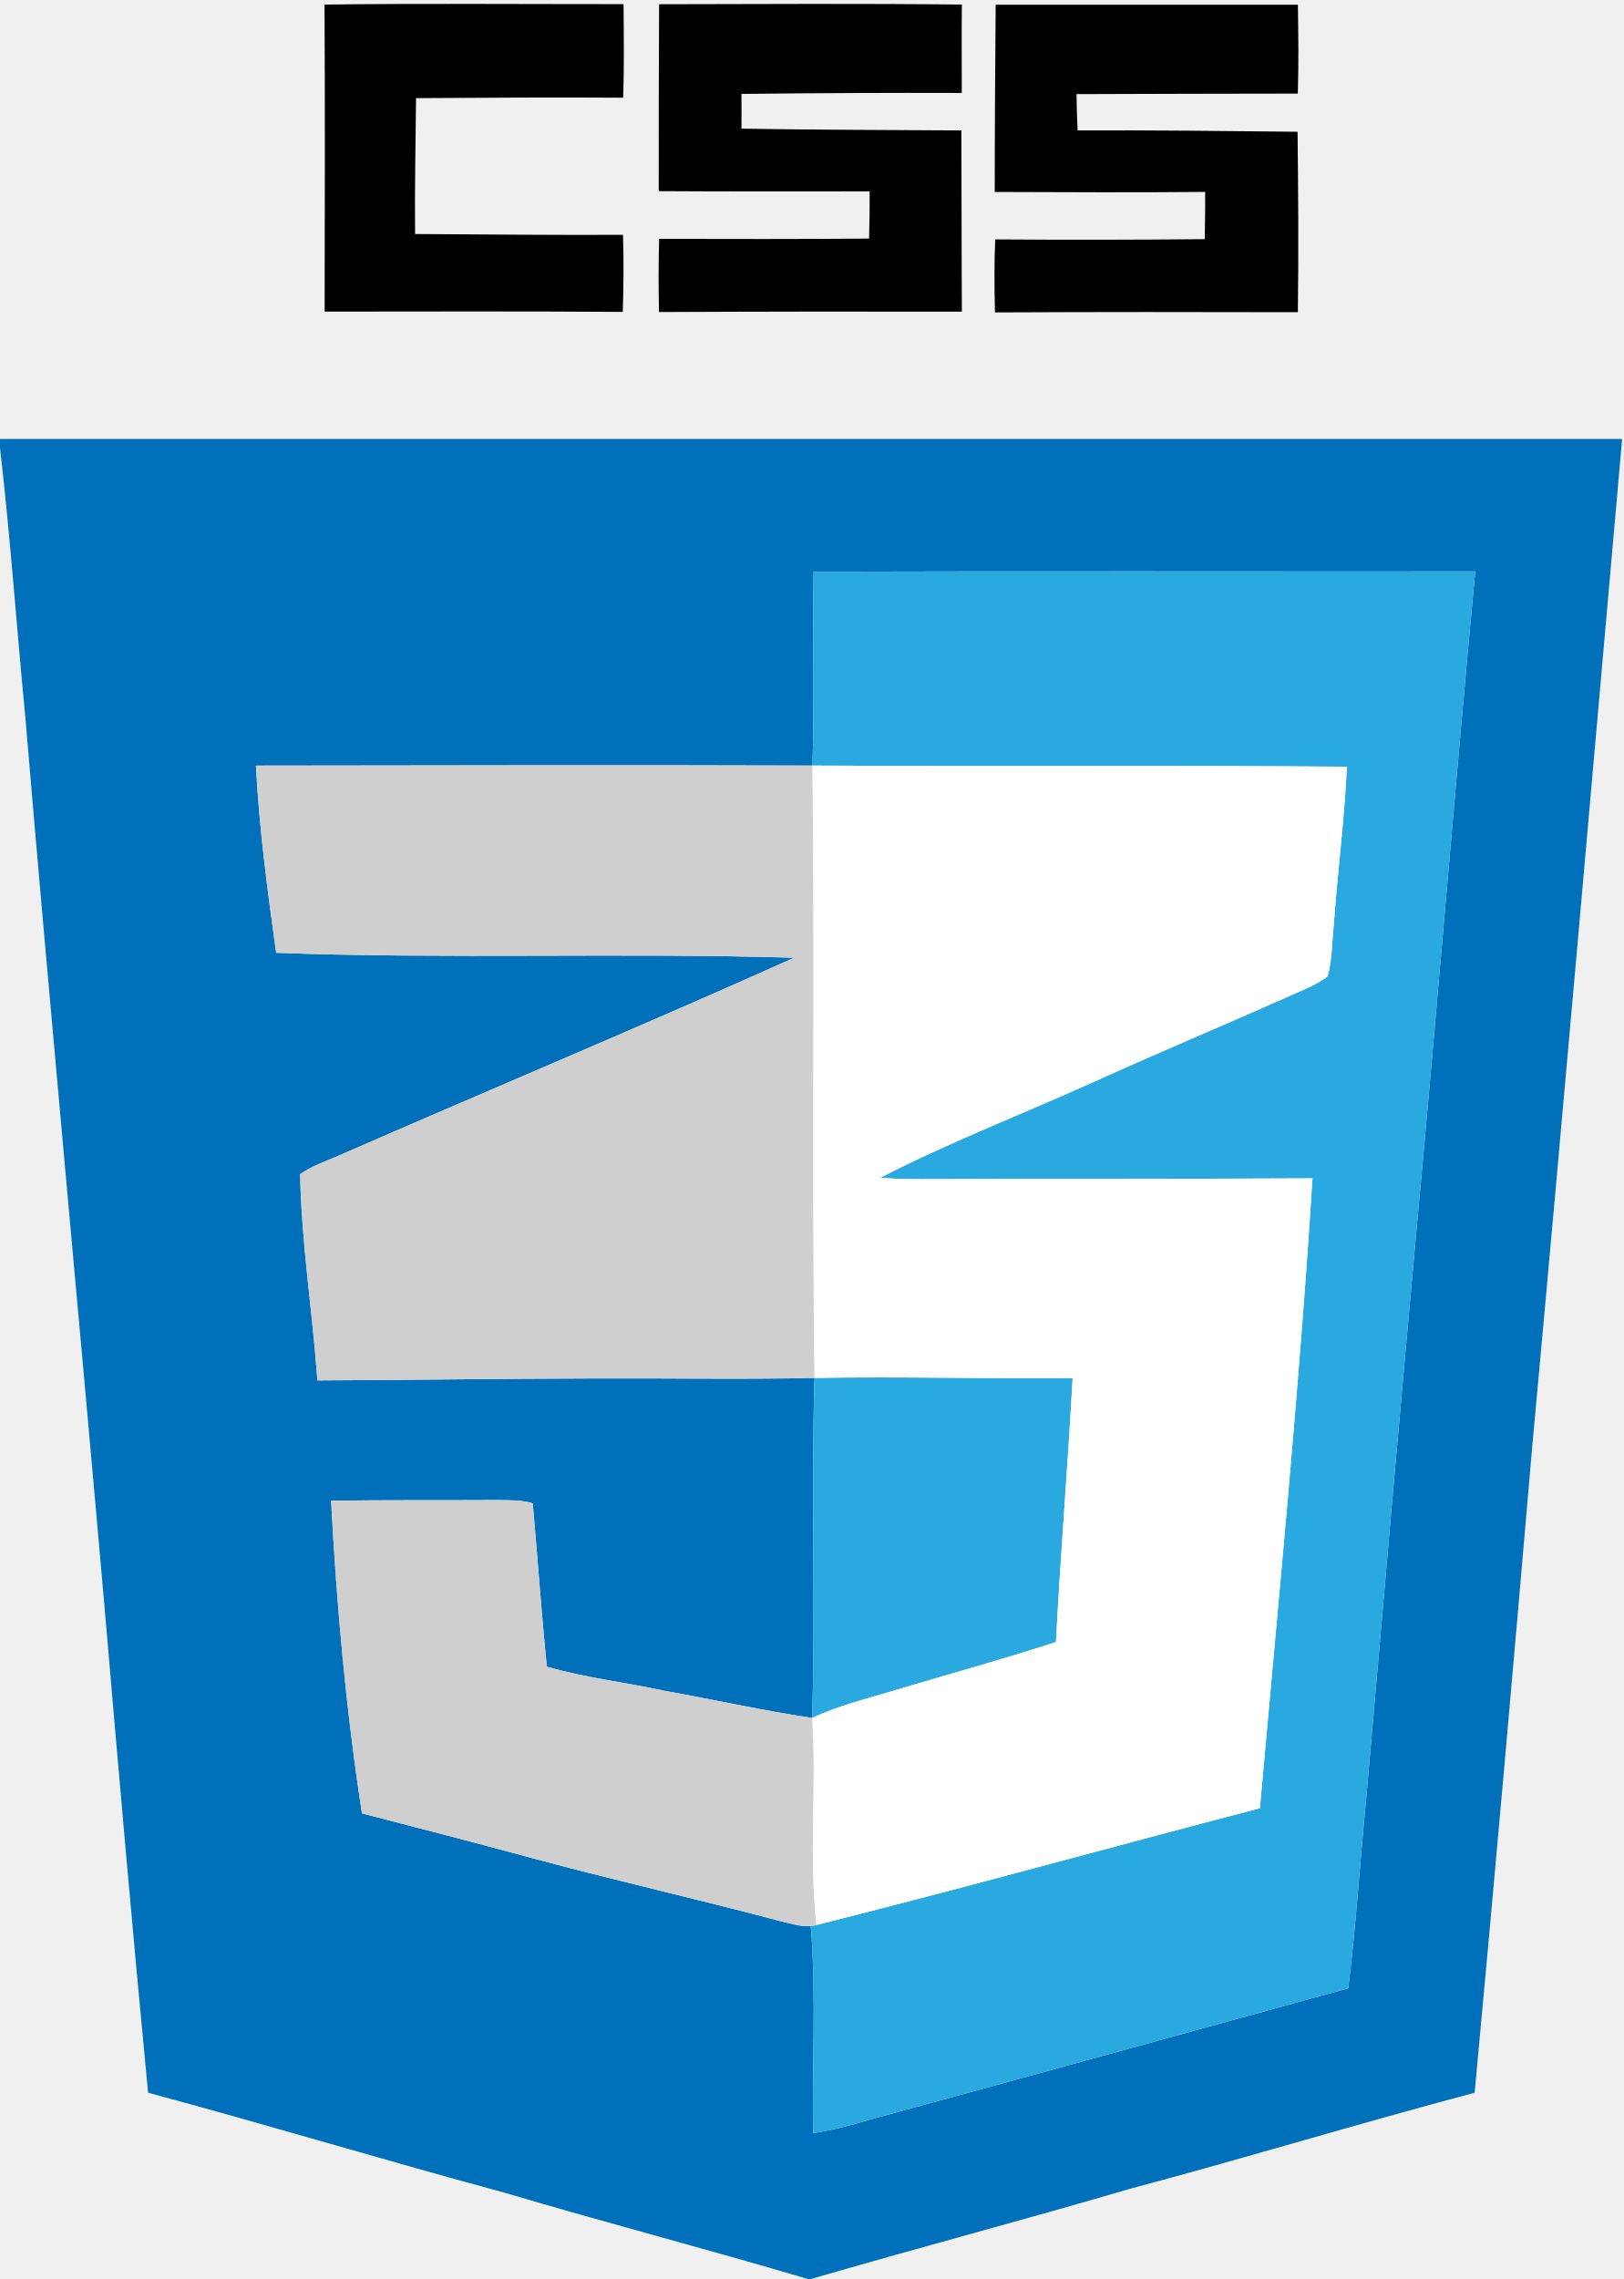
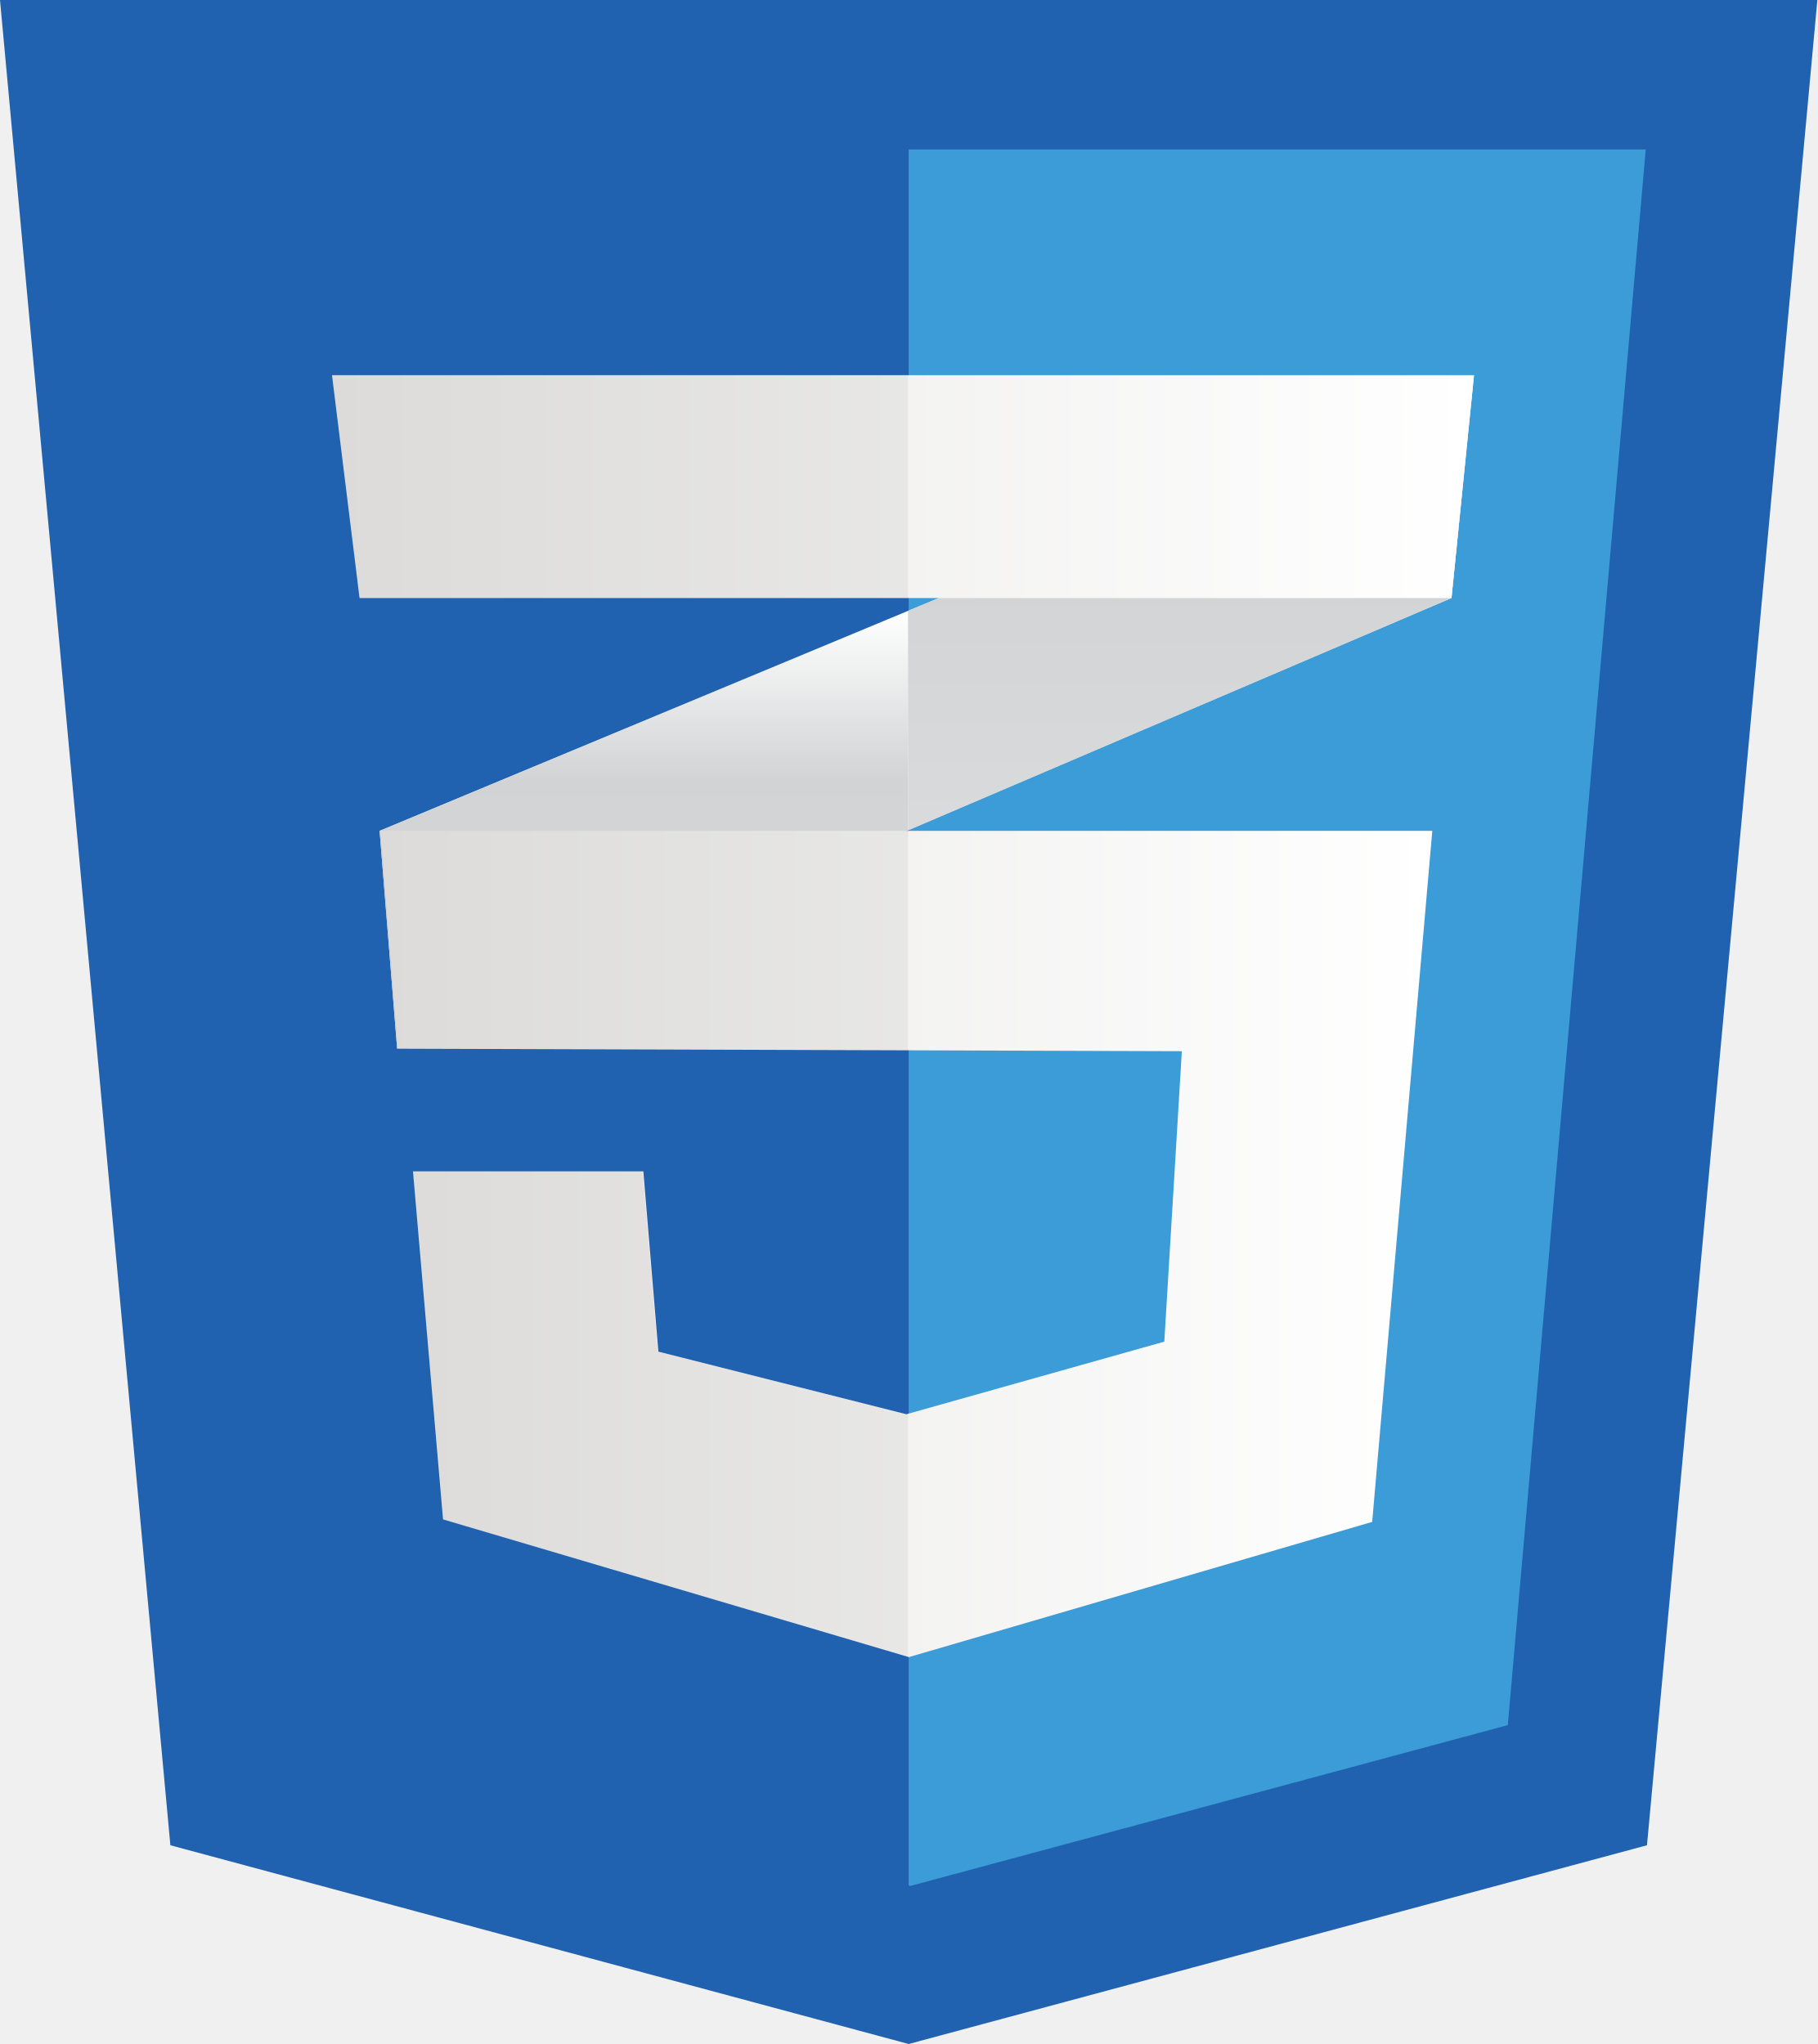
- <svg xmlns="http://www.w3.org/2000/svg" width="342pt" height="480pt" viewBox="0 0 342 480" version="1.1">
-   <g id="#000000ff">
-     <path fill="#000000" opacity="1.00" d=" M 68.37 0.96 C 89.37 0.70 110.37 0.88 131.37 0.87 C 131.42 7.44 131.52 14.01 131.28 20.58 C 116.73 20.48 102.19 20.58 87.65 20.67 C 87.55 30.21 87.36 39.75 87.45 49.29 C 102.05 49.38 116.66 49.52 131.26 49.46 C 131.43 54.86 131.37 60.28 131.21 65.69 C 110.27 65.55 89.33 65.61 68.39 65.63 C 68.44 44.07 68.48 22.52 68.37 0.96 Z" />
-     <path fill="#000000" opacity="1.00" d=" M 138.86 0.89 C 160.12 0.85 181.38 0.72 202.65 0.96 C 202.57 7.17 202.63 13.37 202.63 19.58 C 187.16 19.53 171.68 19.60 156.21 19.78 C 156.23 22.22 156.23 24.66 156.21 27.10 C 171.66 27.35 187.10 27.38 202.54 27.47 C 202.60 40.20 202.57 52.92 202.65 65.64 C 181.38 65.60 160.11 65.62 138.84 65.72 C 138.73 60.58 138.72 55.45 138.87 50.31 C 153.61 50.35 168.36 50.37 183.10 50.25 C 183.19 46.94 183.23 43.62 183.22 40.31 C 168.41 40.31 153.59 40.36 138.78 40.26 C 138.78 27.14 138.78 14.01 138.86 0.89 Z" />
-     <path fill="#000000" opacity="1.00" d=" M 209.77 1.00 C 230.99 1.00 252.22 1.00 273.44 1.00 C 273.53 7.24 273.62 13.48 273.42 19.71 C 257.88 19.70 242.34 19.79 226.80 19.82 C 226.84 22.37 226.90 24.92 227.03 27.47 C 242.48 27.40 257.93 27.59 273.37 27.75 C 273.51 40.42 273.61 53.09 273.43 65.76 C 252.16 65.70 230.89 65.70 209.62 65.80 C 209.49 60.68 209.45 55.54 209.67 50.42 C 224.38 50.53 239.10 50.51 253.82 50.37 C 253.86 47.05 253.93 43.73 253.90 40.42 C 239.13 40.56 224.35 40.48 209.57 40.43 C 209.57 27.29 209.67 14.14 209.77 1.00 Z" />
-   </g>
-   <g id="#0170baff">
-     <path fill="#0170ba" opacity="1.00" d=" M 0.00 92.46 C 113.92 92.45 227.83 92.44 341.75 92.46 C 335.48 163.31 329.31 234.16 322.78 304.99 C 318.90 350.26 314.90 395.53 310.68 440.77 C 286.37 447.21 262.30 454.55 238.00 461.02 C 215.68 467.57 193.18 473.50 170.85 480.00 L 170.19 480.00 C 148.94 473.68 127.48 468.12 106.23 461.80 C 81.15 455.04 56.29 447.50 31.20 440.77 C 27.93 406.86 24.98 372.93 22.07 339.00 C 16.58 276.31 10.61 213.66 5.33 150.96 C 3.50 132.09 2.19 113.16 0.00 94.33 L 0.00 92.46 M 171.41 120.41 C 171.17 134.02 171.59 147.64 171.17 161.24 C 132.09 161.10 93.00 161.21 53.92 161.25 C 54.59 174.46 56.36 187.58 58.18 200.68 C 94.54 202.03 130.95 200.63 167.31 201.72 C 135.50 215.99 103.30 229.43 71.35 243.40 C 68.61 244.62 65.68 245.54 63.23 247.32 C 63.50 261.83 65.84 276.26 66.87 290.74 C 86.25 290.67 105.62 290.36 125.00 290.33 C 140.53 290.25 156.07 290.56 171.60 290.22 C 170.86 314.08 171.83 337.97 171.10 361.83 C 160.65 360.28 150.33 357.95 139.92 356.10 C 131.71 354.31 123.30 353.38 115.21 351.03 C 114.06 339.58 113.26 328.09 112.24 316.63 C 109.90 315.91 107.42 315.98 105.00 315.94 C 93.26 316.01 81.51 315.90 69.76 316.08 C 70.91 338.11 72.89 360.11 76.26 381.93 C 87.84 384.95 99.44 387.91 111.00 391.06 C 128.71 395.88 146.64 399.89 164.38 404.63 C 166.49 405.08 168.62 405.86 170.81 405.68 C 171.99 420.17 171.08 434.75 171.30 449.28 C 175.39 448.62 179.41 447.61 183.36 446.39 C 216.94 437.27 250.48 427.98 284.04 418.77 C 285.71 405.57 286.49 392.28 287.81 379.05 C 291.30 338.83 294.82 298.61 298.48 258.40 C 302.77 212.40 306.48 166.35 310.80 120.35 C 264.33 120.39 217.87 120.26 171.41 120.41 Z" />
-   </g>
-   <g id="#29a9dfff">
-     <path fill="#29a9df" opacity="1.00" d=" M 171.41 120.41 C 217.87 120.26 264.33 120.39 310.80 120.35 C 306.48 166.35 302.77 212.40 298.48 258.40 C 294.82 298.61 291.30 338.83 287.81 379.05 C 286.49 392.28 285.71 405.57 284.04 418.77 C 250.48 427.98 216.94 437.27 183.36 446.39 C 179.41 447.61 175.39 448.62 171.30 449.28 C 171.08 434.75 171.99 420.17 170.81 405.68 C 171.11 405.62 171.72 405.50 172.02 405.44 C 203.25 397.60 234.27 388.97 265.43 380.85 C 269.37 336.65 273.74 292.47 276.51 248.18 C 250.01 248.32 223.50 248.24 197.00 248.35 C 193.14 248.37 189.28 248.35 185.44 248.07 C 199.70 240.73 214.70 234.91 229.34 228.36 C 243.39 221.99 257.61 216.02 271.71 209.77 C 274.43 208.52 277.33 207.48 279.72 205.62 C 280.66 202.17 280.61 198.56 280.98 195.03 C 281.79 183.83 283.23 172.69 283.77 161.48 C 246.24 161.18 208.71 161.44 171.17 161.24 C 171.59 147.64 171.17 134.02 171.41 120.41 Z" />
-     <path fill="#29a9df" opacity="1.00" d=" M 171.60 290.22 C 189.72 289.91 207.85 290.40 225.98 290.28 C 224.97 308.81 223.43 327.31 222.47 345.84 C 211.36 349.47 200.08 352.54 188.88 355.90 C 182.91 357.72 176.78 359.16 171.10 361.83 C 171.83 337.97 170.86 314.08 171.60 290.22 Z" />
-   </g>
-   <g id="#cfcfcfff">
-     <path fill="#cfcfcf" opacity="1.00" d=" M 53.92 161.25 C 93.00 161.21 132.09 161.10 171.17 161.24 C 171.68 204.24 171.04 247.24 171.60 290.22 C 156.07 290.56 140.53 290.25 125.00 290.33 C 105.62 290.36 86.25 290.67 66.87 290.74 C 65.84 276.26 63.50 261.83 63.23 247.32 C 65.68 245.54 68.61 244.62 71.35 243.40 C 103.30 229.43 135.50 215.99 167.31 201.72 C 130.95 200.63 94.54 202.03 58.18 200.68 C 56.36 187.58 54.59 174.46 53.92 161.25 Z" />
-     <path fill="#cfcfcf" opacity="1.00" d=" M 69.76 316.08 C 81.51 315.90 93.26 316.01 105.00 315.94 C 107.42 315.98 109.90 315.91 112.24 316.63 C 113.26 328.09 114.06 339.58 115.21 351.03 C 123.30 353.38 131.71 354.31 139.92 356.10 C 150.33 357.95 160.65 360.28 171.10 361.83 C 172.10 376.35 170.35 390.97 172.02 405.44 C 171.72 405.50 171.11 405.62 170.81 405.68 C 168.62 405.86 166.49 405.08 164.38 404.63 C 146.64 399.89 128.71 395.88 111.00 391.06 C 99.44 387.91 87.84 384.95 76.26 381.93 C 72.89 360.11 70.91 338.11 69.76 316.08 Z" />
-   </g>
-   <g id="#ffffffff">
-     <path fill="#ffffff" opacity="1.00" d=" M 171.17 161.24 C 208.71 161.44 246.24 161.18 283.77 161.48 C 283.23 172.69 281.79 183.83 280.98 195.03 C 280.61 198.56 280.66 202.17 279.72 205.62 C 277.33 207.48 274.43 208.52 271.71 209.77 C 257.61 216.02 243.39 221.99 229.34 228.36 C 214.70 234.91 199.70 240.73 185.44 248.07 C 189.28 248.35 193.14 248.37 197.00 248.35 C 223.50 248.24 250.01 248.32 276.51 248.18 C 273.74 292.47 269.37 336.65 265.43 380.85 C 234.27 388.97 203.25 397.60 172.02 405.44 C 170.35 390.97 172.10 376.35 171.10 361.83 C 176.78 359.16 182.91 357.72 188.88 355.90 C 200.08 352.54 211.36 349.47 222.47 345.84 C 223.43 327.31 224.97 308.81 225.98 290.28 C 207.85 290.40 189.72 289.91 171.60 290.22 C 171.04 247.24 171.68 204.24 171.17 161.24 Z" />
+ <svg xmlns="http://www.w3.org/2000/svg" xmlns:xlink="http://www.w3.org/1999/xlink" viewBox="0 0 296297 333333" shape-rendering="geometricPrecision" text-rendering="geometricPrecision" image-rendering="optimizeQuality" fill-rule="evenodd" clip-rule="evenodd">
+   <defs>
+     <linearGradient id="id4" gradientUnits="userSpaceOnUse" x1="54128.7" y1="79355.5" x2="240318" y2="79355.5">
+       <stop offset="0" stop-color="#e8e7e5" />
+       <stop offset="1" stop-color="#fff" />
+     </linearGradient>
+     <linearGradient id="id5" gradientUnits="userSpaceOnUse" x1="62019.3" y1="202868" x2="233515" y2="202868">
+       <stop offset="0" stop-color="#e8e7e5" />
+       <stop offset="1" stop-color="#fff" />
+     </linearGradient>
+     <linearGradient id="id6" gradientUnits="userSpaceOnUse" x1="104963" y1="99616.9" x2="104963" y2="171021">
+       <stop offset="0" stop-color="#d1d3d4" />
+       <stop offset=".388" stop-color="#d1d3d4" />
+       <stop offset="1" stop-color="#d1d3d4" />
+     </linearGradient>
+     <linearGradient id="id7" gradientUnits="userSpaceOnUse" xlink:href="#id6" x1="194179" y1="61185.8" x2="194179" y2="135407" />
+     <mask id="id0">
+       <linearGradient id="id1" gradientUnits="userSpaceOnUse" x1="104963" y1="99616.9" x2="104963" y2="171021">
+         <stop offset="0" stop-opacity="0" stop-color="#fff" />
+         <stop offset=".388" stop-color="#fff" />
+         <stop offset="1" stop-opacity=".831" stop-color="#fff" />
+       </linearGradient>
+       <path fill="url(#id1)" d="M61737 99467h86453v71704H61737z" />
+     </mask>
+     <mask id="id2">
+       <linearGradient id="id3" gradientUnits="userSpaceOnUse" x1="194179" y1="61185.8" x2="194179" y2="135407">
+         <stop offset="0" stop-opacity="0" stop-color="#fff" />
+         <stop offset=".388" stop-color="#fff" />
+         <stop offset="1" stop-opacity=".831" stop-color="#fff" />
+       </linearGradient>
+       <path fill="url(#id3)" d="M147890 61036h92578v74521h-92578z" />
+     </mask>
+     <style>.fil6{fill:#000;fill-opacity:.051}</style>
+   </defs>
+   <g id="Layer_x0020_1">
+     <g id="_513085304">
+       <path fill="#2062af" d="M268517 300922l-120369 32411-120371-32411L0 0h296297z" />
+       <path fill="#3c9cd7" d="M148146 24374v283109l273 74 97409-26229 22485-256954z" />
+       <path fill="#fff" d="M148040 99617l-86153 35880 2857 35524 83296-35614 88604-37883 3674-36339-92278 38432z" />
+       <path mask="url(#id0)" fill="url(#id6)" d="M61887 135497l2857 35524 83295-35614V99617z" />
+       <path mask="url(#id2)" fill="url(#id7)" d="M240318 61186l-92278 38431v35790l88604-37883z" />
+       <path fill="url(#id5)" d="M62019 135497l2858 35524 127806 407-2859 47365-42055 11840-40428-10208-2450-29399H67327l4900 56756 75950 22457 75538-22050 9800-112692z" />
+       <path class="fil6" d="M148040 135497H61888l2857 35524 83295 266v-35790zm0 95022l-408 114-40422-10208-2450-29399H67197l4899 56756 75944 22457v-39720z" />
+       <path fill="url(#id4)" d="M54129 61186h186189l-3674 36339H58620l-4491-36339z" />
+       <path class="fil6" d="M148040 61186H54129l4491 36339h89420z" />
+     </g>
  </g>
</svg>
